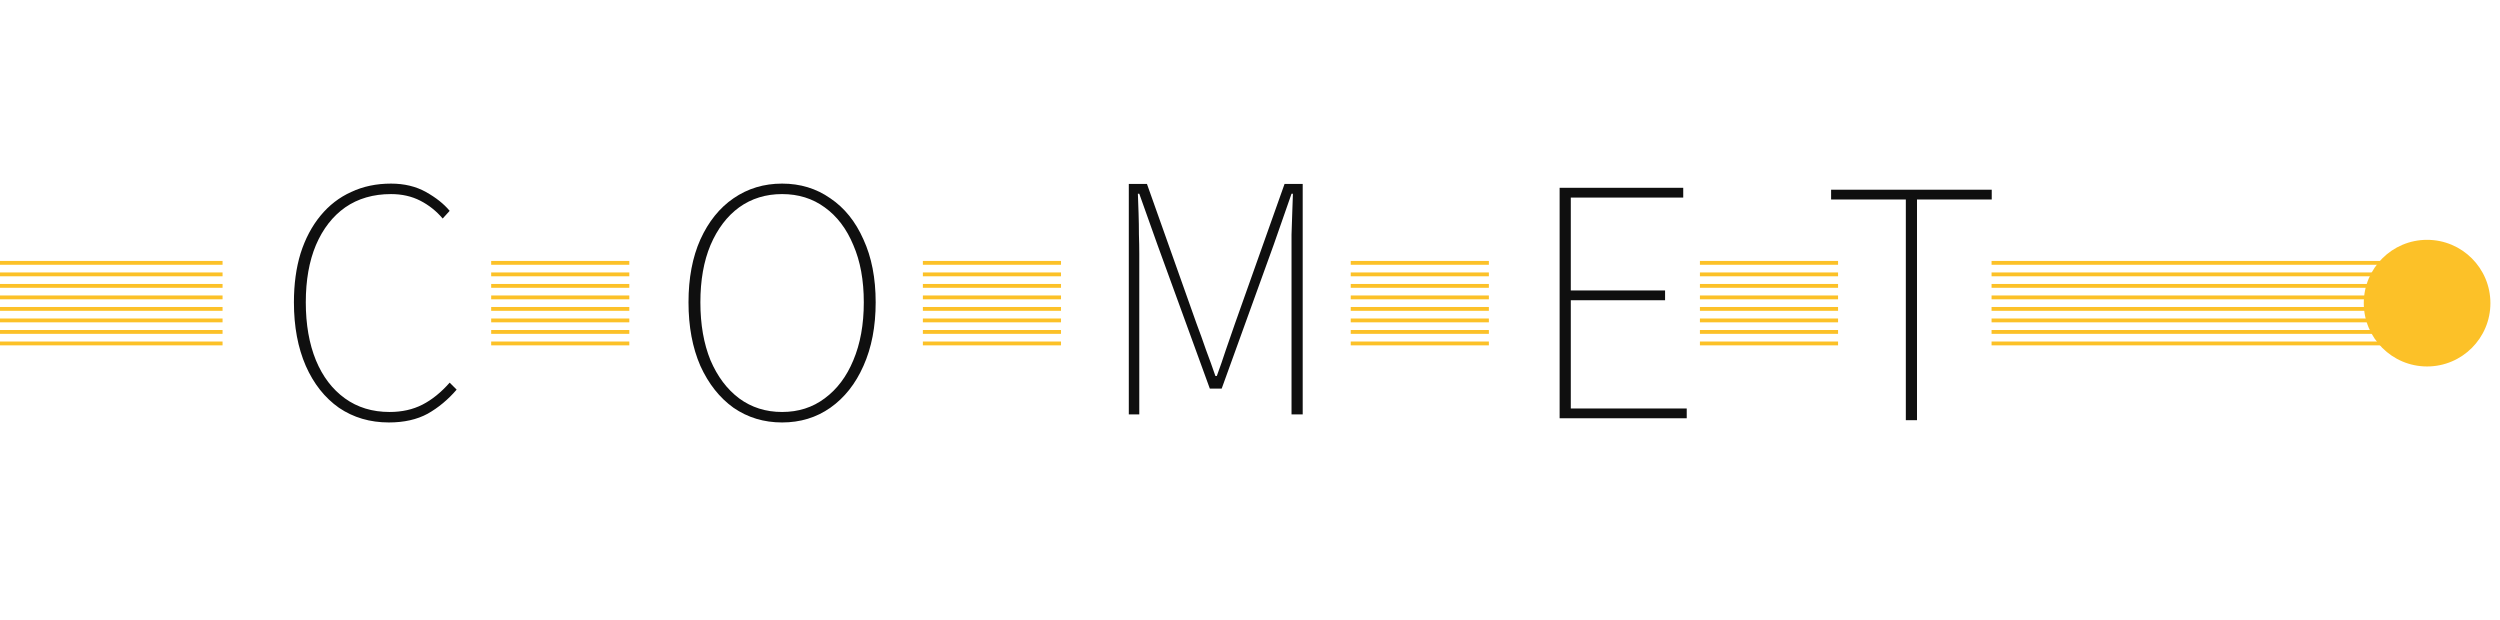
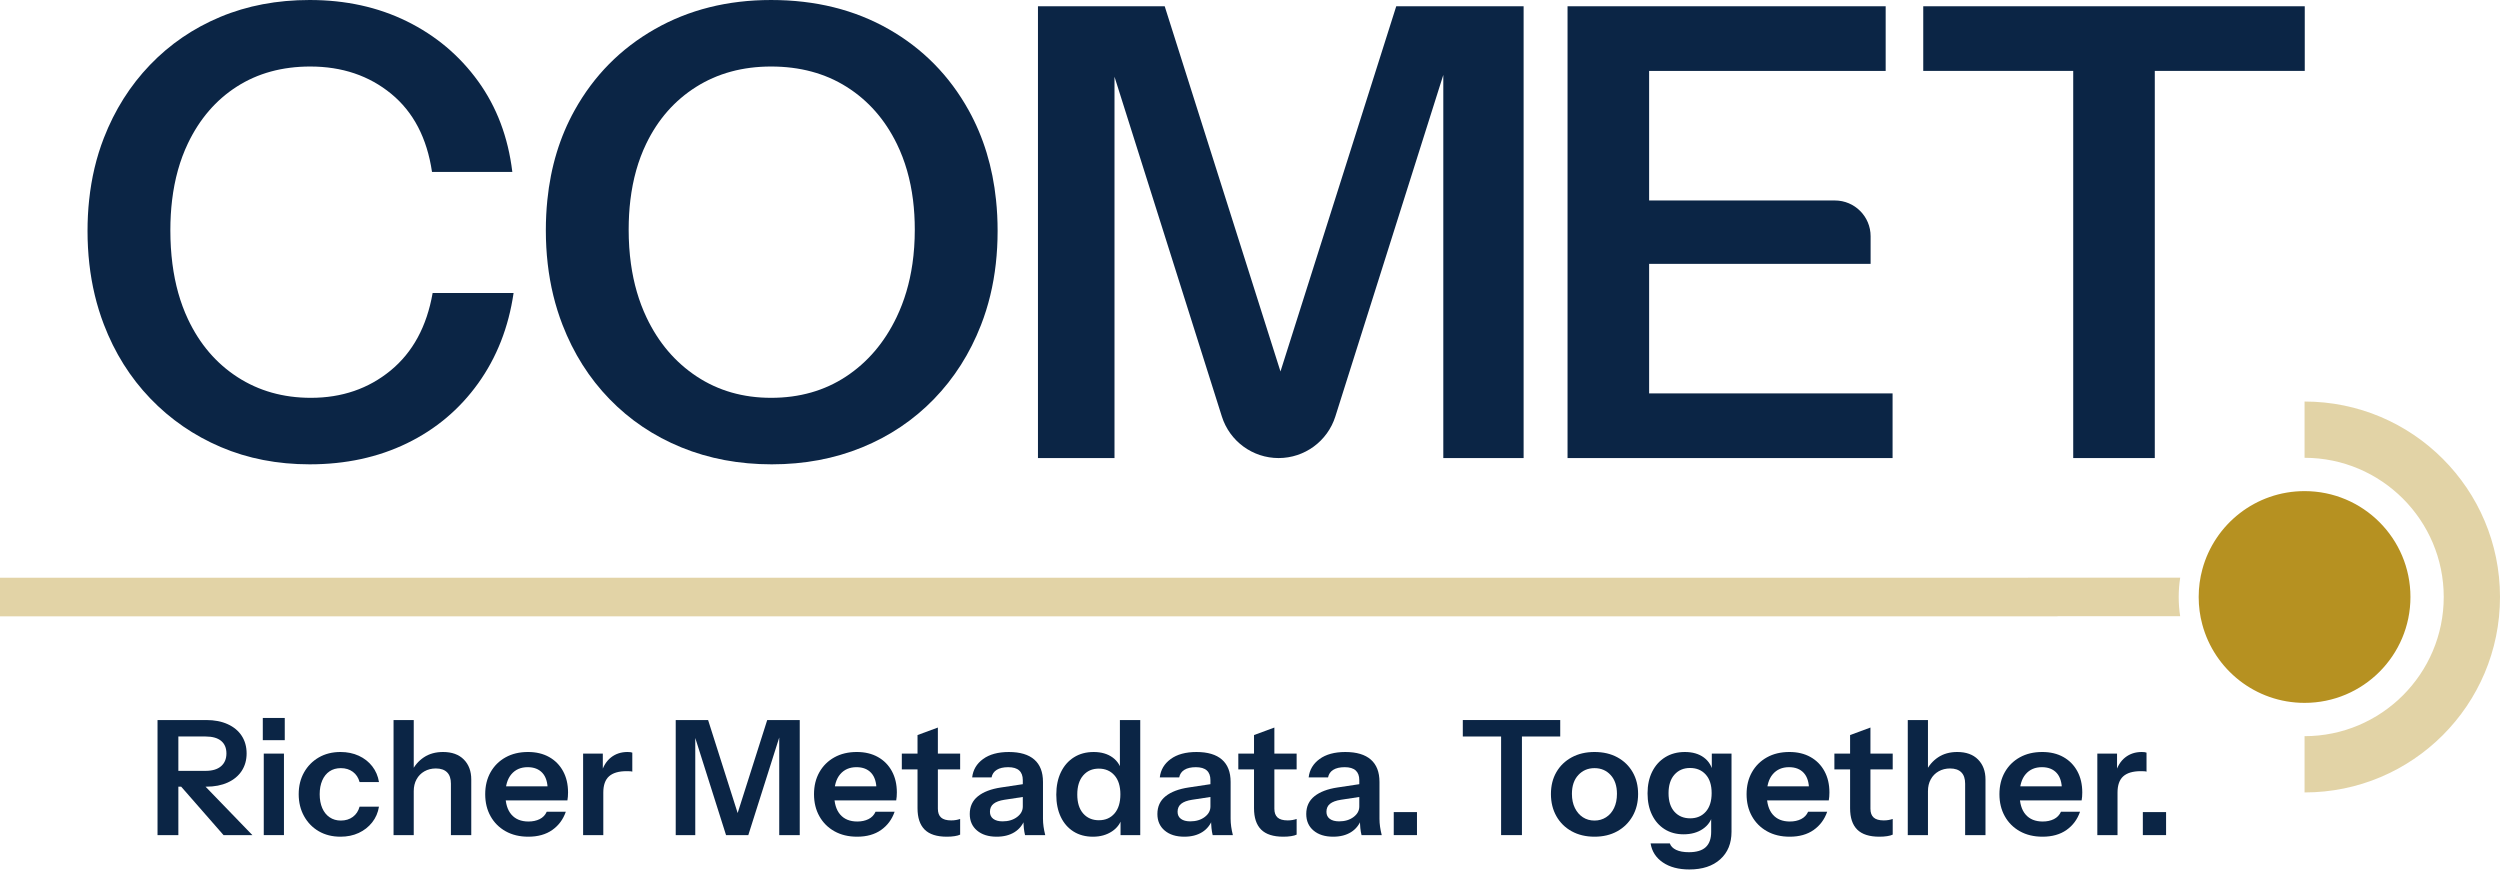
- <svg xmlns="http://www.w3.org/2000/svg" width="1303" height="323" viewBox="0 0 1303 323" fill="none">
-   <rect y="136" width="116" height="2" fill="#FCC128" />
-   <rect x="256" y="136" width="72" height="2" fill="#FCC128" />
-   <rect x="481" y="136" width="72" height="2" fill="#FCC128" />
-   <rect x="704" y="136" width="72" height="2" fill="#FCC128" />
-   <rect x="886" y="136" width="72" height="2" fill="#FCC128" />
-   <rect x="1038" y="136" width="219" height="2" fill="#FCC128" />
-   <rect y="148" width="116" height="2" fill="#FCC128" />
-   <rect x="256" y="148" width="72" height="2" fill="#FCC128" />
-   <rect x="481" y="148" width="72" height="2" fill="#FCC128" />
-   <rect x="704" y="148" width="72" height="2" fill="#FCC128" />
-   <rect x="886" y="148" width="72" height="2" fill="#FCC128" />
-   <rect x="1038" y="148" width="219" height="2" fill="#FCC128" />
-   <rect y="160" width="116" height="2" fill="#FCC128" />
-   <rect x="256" y="160" width="72" height="2" fill="#FCC128" />
-   <rect x="481" y="160" width="72" height="2" fill="#FCC128" />
-   <rect x="704" y="160" width="72" height="2" fill="#FCC128" />
-   <rect x="886" y="160" width="72" height="2" fill="#FCC128" />
-   <rect x="1038" y="160" width="219" height="2" fill="#FCC128" />
-   <rect y="172" width="116" height="2" fill="#FCC128" />
-   <rect x="256" y="172" width="72" height="2" fill="#FCC128" />
-   <rect x="481" y="172" width="72" height="2" fill="#FCC128" />
-   <rect x="704" y="172" width="72" height="2" fill="#FCC128" />
-   <rect x="886" y="172" width="72" height="2" fill="#FCC128" />
-   <rect x="1038" y="172" width="219" height="2" fill="#FCC128" />
-   <rect y="142" width="116" height="2" fill="#FCC128" />
-   <rect x="256" y="142" width="72" height="2" fill="#FCC128" />
-   <rect x="481" y="142" width="72" height="2" fill="#FCC128" />
-   <rect x="704" y="142" width="72" height="2" fill="#FCC128" />
-   <rect x="886" y="142" width="72" height="2" fill="#FCC128" />
-   <rect x="1038" y="142" width="219" height="2" fill="#FCC128" />
-   <rect y="154" width="116" height="2" fill="#FCC128" />
-   <rect x="256" y="154" width="72" height="2" fill="#FCC128" />
-   <rect x="481" y="154" width="72" height="2" fill="#FCC128" />
-   <rect x="704" y="154" width="72" height="2" fill="#FCC128" />
-   <rect x="886" y="154" width="72" height="2" fill="#FCC128" />
-   <rect x="1038" y="154" width="219" height="2" fill="#FCC128" />
-   <rect y="166" width="116" height="2" fill="#FCC128" />
-   <rect x="256" y="166" width="72" height="2" fill="#FCC128" />
-   <rect x="481" y="166" width="72" height="2" fill="#FCC128" />
-   <rect x="704" y="166" width="72" height="2" fill="#FCC128" />
-   <rect x="886" y="166" width="72" height="2" fill="#FCC128" />
-   <rect x="1038" y="166" width="219" height="2" fill="#FCC128" />
-   <rect y="178" width="116" height="2" fill="#FCC128" />
-   <rect x="256" y="178" width="72" height="2" fill="#FCC128" />
-   <rect x="481" y="178" width="72" height="2" fill="#FCC128" />
-   <rect x="704" y="178" width="72" height="2" fill="#FCC128" />
-   <rect x="886" y="178" width="72" height="2" fill="#FCC128" />
-   <rect x="1038" y="178" width="219" height="2" fill="#FCC128" />
-   <circle cx="1265" cy="158" r="33" fill="#FCC128" />
-   <path d="M993.318 219V103.976H954.37V98.88H1038.09V103.976H999.142V219H993.318Z" fill="#0F0F0F" />
-   <path d="M812.873 218V97.88H877.301V102.976H818.697V151.388H867.837V156.484H818.697V212.904H879.121V218H812.873Z" fill="#0F0F0F" />
-   <path d="M588.333 216V95.88H597.797L623.641 168.68C625.34 173.169 626.978 177.719 628.555 182.33C630.254 186.819 631.892 191.369 633.469 195.98H634.197C635.896 191.369 637.473 186.819 638.929 182.33C640.506 177.719 642.084 173.169 643.661 168.68L669.505 95.88H678.969V216H673.145V132.28C673.145 129.125 673.145 125.789 673.145 122.27C673.266 118.63 673.388 114.99 673.509 111.35C673.63 107.71 673.752 104.252 673.873 100.976H673.145L663.863 127.548L636.745 202.532H630.557L603.257 127.548L593.793 100.976H593.065C593.186 104.252 593.308 107.71 593.429 111.35C593.55 114.99 593.611 118.63 593.611 122.27C593.732 125.789 593.793 129.125 593.793 132.28V216H588.333Z" fill="#0F0F0F" />
-   <path d="M407.625 220.184C398.161 220.184 389.729 217.636 382.327 212.54C375.047 207.323 369.284 200.043 365.037 190.7C360.912 181.236 358.849 170.195 358.849 157.576C358.849 144.957 360.912 134.037 365.037 124.816C369.284 115.473 375.047 108.315 382.327 103.34C389.729 98.244 398.161 95.696 407.625 95.696C417.089 95.696 425.461 98.244 432.741 103.34C440.143 108.315 445.906 115.473 450.031 124.816C454.278 134.037 456.401 144.957 456.401 157.576C456.401 170.195 454.278 181.236 450.031 190.7C445.906 200.043 440.143 207.323 432.741 212.54C425.461 217.636 417.089 220.184 407.625 220.184ZM407.625 214.724C416.119 214.724 423.52 212.358 429.829 207.626C436.26 202.894 441.235 196.281 444.753 187.788C448.393 179.173 450.213 169.103 450.213 157.576C450.213 146.049 448.393 136.1 444.753 127.728C441.235 119.235 436.26 112.683 429.829 108.072C423.52 103.461 416.119 101.156 407.625 101.156C399.132 101.156 391.67 103.461 385.239 108.072C378.93 112.683 373.955 119.235 370.315 127.728C366.797 136.1 365.037 146.049 365.037 157.576C365.037 169.103 366.797 179.173 370.315 187.788C373.955 196.281 378.93 202.894 385.239 207.626C391.67 212.358 399.132 214.724 407.625 214.724Z" fill="#0F0F0F" />
-   <path d="M202.696 220.184C192.868 220.184 184.193 217.636 176.67 212.54C169.269 207.323 163.505 200.043 159.38 190.7C155.255 181.236 153.192 170.195 153.192 157.576C153.192 148.112 154.345 139.619 156.65 132.096C159.077 124.452 162.535 117.9 167.024 112.44C171.513 106.98 176.852 102.855 183.04 100.064C189.228 97.152 196.144 95.696 203.788 95.696C210.704 95.696 216.771 97.152 221.988 100.064C227.205 102.976 231.331 106.252 234.364 109.892L230.724 113.896C227.448 110.013 223.565 106.919 219.076 104.614C214.587 102.309 209.491 101.156 203.788 101.156C194.567 101.156 186.619 103.461 179.946 108.072C173.394 112.683 168.298 119.235 164.658 127.728C161.139 136.1 159.38 146.049 159.38 157.576C159.38 169.103 161.139 179.173 164.658 187.788C168.177 196.281 173.212 202.894 179.764 207.626C186.316 212.358 194.081 214.724 203.06 214.724C209.491 214.724 215.193 213.45 220.168 210.902C225.143 208.354 229.875 204.532 234.364 199.436L238.004 203.076C233.515 208.293 228.479 212.479 222.898 215.634C217.317 218.667 210.583 220.184 202.696 220.184Z" fill="#0F0F0F" />
+ <svg xmlns="http://www.w3.org/2000/svg" id="Layer_1" width="1001.123" height="348.176" version="1.1" viewBox="0 0 1001.123 348.176">
+   <path d="M205.664,117.342c-2.014,13.742-6.747,25.802-14.197,36.187-7.455,10.39-16.962,18.384-28.52,23.994-11.558,5.615-24.544,8.417-38.947,8.417-12.901,0-24.75-2.305-35.557-6.911-10.802-4.605-20.224-11.093-28.266-19.473-8.042-8.375-14.239-18.252-18.596-29.646-2.908-7.598-4.838-15.682-5.806-24.248-.481-4.277-.724-8.671-.724-13.192,0-4.235.212-8.359.64-12.362.931-8.835,2.892-17.11,5.89-24.829,4.357-11.22,10.511-20.98,18.469-29.271,7.957-8.291,17.337-14.699,28.145-19.225C98.997,2.263,110.936,0,124.001,0c14.403,0,27.388,2.85,38.947,8.544,11.558,5.694,21.065,13.694,28.52,23.994,7.45,10.305,12.018,22.408,13.694,36.314h-32.163c-2.009-13.573-7.455-23.999-16.333-31.285-8.883-7.286-19.685-10.929-32.417-10.929-11.225,0-21.023,2.681-29.398,8.037-8.38,5.367-14.91,12.943-19.6,22.741-3.215,6.72-5.324,14.286-6.334,22.693-.465,3.86-.698,7.894-.698,12.108,0,4.7.275,9.184.825,13.446,1.052,8.185,3.125,15.555,6.207,22.112,4.69,9.967,11.31,17.713,19.854,23.243,8.539,5.525,18.342,8.291,29.398,8.291,12.394,0,23.032-3.643,31.909-10.929,8.877-7.291,14.487-17.628,16.835-31.037h32.417Z" fill="#0b2545" />
+   <path d="M398.864,80.109c-1.369-13.245-5.012-25.21-10.929-35.885-7.709-13.9-18.384-24.75-32.036-32.538-13.657-7.788-29.361-11.685-47.116-11.685-17.422,0-32.956,3.897-46.608,11.685-13.657,7.788-24.332,18.596-32.036,32.417-5.959,10.675-9.607,22.677-10.955,36.007-.402,3.923-.603,7.957-.603,12.108,0,4.611.249,9.089.751,13.446.989,8.624,2.956,16.75,5.906,24.369,4.436,11.479,10.717,21.403,18.844,29.778,8.127,8.375,17.718,14.826,28.774,19.346,11.056,4.526,23.116,6.784,36.181,6.784s25.126-2.258,36.181-6.784c11.056-4.521,20.647-10.971,28.774-19.346,8.121-8.375,14.403-18.257,18.844-29.651,2.977-7.635,4.954-15.799,5.932-24.496.481-4.267.724-8.666.724-13.192,0-4.235-.206-8.359-.629-12.362ZM365.38,105.663c-1.116,7.751-3.231,14.873-6.34,21.356-4.859,10.136-11.6,18.051-20.229,23.746-8.629,5.694-18.633,8.544-30.027,8.544-11.225,0-21.149-2.85-29.773-8.544-8.629-5.694-15.328-13.567-20.103-23.619-3.072-6.466-5.155-13.626-6.25-21.483-.608-4.352-.909-8.914-.909-13.694,0-4.124.227-8.079.682-11.86,1.005-8.354,3.12-15.878,6.35-22.566,4.69-9.713,11.347-17.295,19.976-22.741,8.629-5.441,18.633-8.164,30.027-8.164,11.558,0,21.652,2.723,30.281,8.164,8.624,5.446,15.328,13.065,20.103,22.868,3.273,6.715,5.42,14.191,6.451,22.44.471,3.791.708,7.746.708,11.86,0,4.764-.317,9.332-.946,13.694Z" fill="#0b2545" />
+   <path d="M610.131,2.511v180.917h-32.163V30.011l-15.836,50.098-8.074,25.554-19.32,61.117c-3.135,9.914-12.33,16.65-22.725,16.65s-19.595-6.741-22.725-16.655l-19.309-61.111-8.074-25.554-15.603-49.379v152.699h-30.651V2.511h50.753l24.597,77.597,8.1,25.554,13.663,43.097,13.663-43.097,8.1-25.554,24.597-77.597h51.007Z" fill="#0b2545" />
+   <path d="M757.881,157.547v25.882h-130.159V2.511h127.394v25.882h-94.728v51.89h74.388c7.905,0,14.308,6.403,14.308,14.308v11.072h-88.695v51.885h97.494Z" fill="#0b2545" />
+   <polygon points="922.937 2.511 922.937 28.393 862.883 28.393 862.883 183.429 830.218 183.429 830.218 28.393 770.164 28.393 770.164 2.511 922.937 2.511" fill="#0b2545" />
+   <path d="M922.859,160.793v22.534c30.727,0,55.731,25.004,55.731,55.74s-25.004,55.731-55.731,55.731v22.534c43.229,0,78.264-35.036,78.264-78.264s-35.036-78.274-78.264-78.274Z" fill="#e2d3a6" />
+   <path d="M872.461,239.066c0,2.59.19,5.17.59,7.7h-49.08v.05H0v-15.45h812.08v-.05h60.98c-.4,2.55-.6,5.14-.6,7.75Z" fill="#e2d3a6" />
+   <g>
+     <path d="M63.081,334.417v-46.08h19.506c3.294,0,6.16.555,8.599,1.664,2.438,1.11,4.31,2.667,5.614,4.672,1.305,2.006,1.957,4.353,1.957,7.04,0,2.646-.652,4.971-1.957,6.977s-3.176,3.562-5.614,4.672-5.305,1.664-8.599,1.664h-12.961v-6.336h12.705c2.695,0,4.758-.618,6.191-1.856,1.434-1.237,2.15-2.944,2.15-5.12s-.707-3.85-2.118-5.023-3.487-1.761-6.224-1.761h-10.908v39.488h-8.342ZM89.517,334.417l-20.597-23.552h9.368l22.779,23.552h-11.551Z" fill="#0b2545" />
+     <path d="M105.238,296.401v-8.896h8.791v8.896h-8.791ZM105.623,334.417v-32.64h8.085v32.64h-8.085Z" fill="#0b2545" />
+     <path d="M136.359,335.056c-3.295,0-6.191-.725-8.695-2.176-2.502-1.45-4.47-3.466-5.902-6.048-1.434-2.581-2.15-5.514-2.15-8.8s.717-6.197,2.15-8.736c1.433-2.538,3.4-4.533,5.902-5.983,2.504-1.45,5.4-2.177,8.695-2.177,2.695,0,5.133.502,7.314,1.504,2.182,1.003,3.979,2.411,5.391,4.225s2.31,3.915,2.695,6.304h-7.765c-.472-1.749-1.37-3.114-2.694-4.096-1.327-.981-2.932-1.473-4.812-1.473-1.756,0-3.264.428-4.524,1.28-1.263.854-2.235,2.07-2.919,3.648-.686,1.579-1.027,3.414-1.027,5.504,0,2.134.342,3.99,1.027,5.567.684,1.579,1.668,2.807,2.951,3.681,1.283.875,2.78,1.312,4.492,1.312,1.881,0,3.485-.49,4.812-1.472,1.324-.981,2.223-2.346,2.694-4.096h7.765c-.386,2.39-1.295,4.49-2.728,6.304-1.434,1.813-3.23,3.222-5.39,4.224-2.161,1.002-4.588,1.504-7.283,1.504Z" fill="#0b2545" />
+     <path d="M157.597,334.417v-46.08h8.085v46.08h-8.085ZM180.568,334.417v-20.608c0-2.005-.513-3.52-1.539-4.544-1.027-1.023-2.525-1.536-4.492-1.536-1.711,0-3.24.385-4.588,1.152-1.348.769-2.396,1.835-3.145,3.2-.748,1.366-1.122,2.944-1.122,4.736l-.835-7.809c1.112-2.389,2.738-4.298,4.877-5.728s4.705-2.145,7.7-2.145c3.55,0,6.32,1.003,8.31,3.008,1.989,2.007,2.984,4.673,2.984,8v22.272h-8.15Z" fill="#0b2545" />
+     <path d="M211.561,335.056c-3.465,0-6.491-.725-9.079-2.176-2.589-1.45-4.6-3.456-6.032-6.016-1.434-2.561-2.149-5.504-2.149-8.832s.716-6.261,2.149-8.8c1.433-2.538,3.433-4.522,6-5.952,2.566-1.43,5.56-2.145,8.983-2.145,3.25,0,6.073.672,8.47,2.017,2.396,1.344,4.256,3.231,5.583,5.664,1.324,2.432,1.988,5.27,1.988,8.512,0,.598-.021,1.152-.064,1.664s-.107,1.023-.191,1.536h-27.913v-5.632h21.688l-1.668,1.535c0-3.071-.706-5.376-2.117-6.912-1.412-1.535-3.381-2.304-5.904-2.304-2.738,0-4.908.939-6.513,2.816-1.604,1.878-2.406,4.587-2.406,8.128,0,3.499.802,6.176,2.406,8.032,1.604,1.855,3.882,2.783,6.834,2.783,1.71,0,3.208-.319,4.491-.96,1.283-.64,2.225-1.621,2.824-2.943h7.635c-1.069,3.071-2.877,5.504-5.422,7.296s-5.742,2.688-9.593,2.688Z" fill="#0b2545" />
+     <path d="M233.505,334.417v-32.64h7.893v7.872h.193v24.768h-8.086ZM241.591,317.392l-.835-7.743c.771-2.773,2.075-4.886,3.914-6.336s4.042-2.177,6.609-2.177c.898,0,1.54.086,1.925.256v7.616c-.215-.085-.514-.138-.898-.16-.385-.021-.855-.031-1.411-.031-3.124,0-5.454.683-6.994,2.048-1.54,1.366-2.31,3.542-2.31,6.527Z" fill="#0b2545" />
+     <path d="M270.593,334.417v-46.08h12.962l14.116,44.416h-4.556l14.116-44.416h13.026v46.08h-8.214v-43.328h1.348l-13.73,43.328h-8.92l-13.604-42.944h1.283v42.944h-7.828Z" fill="#0b2545" />
+     <path d="M343.23,335.056c-3.465,0-6.492-.725-9.08-2.176-2.588-1.45-4.599-3.456-6.031-6.016-1.434-2.561-2.15-5.504-2.15-8.832s.717-6.261,2.15-8.8c1.433-2.538,3.433-4.522,6-5.952,2.566-1.43,5.56-2.145,8.982-2.145,3.25,0,6.074.672,8.471,2.017,2.395,1.344,4.256,3.231,5.582,5.664,1.325,2.432,1.989,5.27,1.989,8.512,0,.598-.022,1.152-.064,1.664-.043.512-.107,1.023-.192,1.536h-27.912v-5.632h21.688l-1.668,1.535c0-3.071-.705-5.376-2.117-6.912-1.412-1.535-3.38-2.304-5.903-2.304-2.738,0-4.909.939-6.513,2.816-1.604,1.878-2.406,4.587-2.406,8.128,0,3.499.802,6.176,2.406,8.032,1.604,1.855,3.882,2.783,6.834,2.783,1.71,0,3.207-.319,4.49-.96,1.284-.64,2.225-1.621,2.824-2.943h7.636c-1.069,3.071-2.878,5.504-5.423,7.296s-5.742,2.688-9.592,2.688Z" fill="#0b2545" />
+     <path d="M361.132,308.113v-6.336h23.357v6.336h-23.357ZM379.163,335.056c-4.021,0-6.984-.948-8.887-2.848-1.904-1.898-2.855-4.746-2.855-8.544v-29.312l8.148-3.008v32.513c0,1.578.428,2.752,1.283,3.52s2.203,1.152,4.043,1.152c.727,0,1.38-.054,1.957-.16.578-.106,1.123-.245,1.637-.416v6.271c-.514.257-1.242.458-2.182.608-.941.149-1.989.224-3.145.224Z" fill="#0b2545" />
+     <path d="M399.119,335.056c-3.294,0-5.915-.82-7.86-2.464-1.947-1.642-2.92-3.85-2.92-6.624,0-2.985,1.092-5.354,3.273-7.104,2.182-1.749,5.261-2.922,9.239-3.521l10.202-1.536v5.12l-8.854,1.345c-1.925.299-3.369.832-4.331,1.6-.963.768-1.443,1.835-1.443,3.2,0,1.237.448,2.187,1.347,2.848.898.662,2.139.992,3.722.992,2.311,0,4.234-.576,5.775-1.729,1.539-1.151,2.31-2.56,2.31-4.224l.898,4.928c-.856,2.348-2.257,4.128-4.203,5.345-1.946,1.216-4.331,1.823-7.154,1.823ZM410.477,334.417c-.214-.853-.375-1.792-.481-2.816-.107-1.023-.16-2.261-.16-3.712h-.257v-15.487c0-1.706-.481-2.997-1.444-3.872-.962-.874-2.428-1.312-4.395-1.312-1.926,0-3.455.353-4.588,1.057-1.135.703-1.829,1.718-2.086,3.04h-7.764c.342-3.029,1.797-5.482,4.363-7.36,2.566-1.877,6.01-2.816,10.33-2.816,4.492,0,7.893,1.015,10.203,3.04,2.311,2.027,3.465,5.003,3.465,8.929v14.783c0,1.024.074,2.07.225,3.137.149,1.066.374,2.197.674,3.392h-8.085Z" fill="#0b2545" />
+     <path d="M448.72,334.417v-7.36l.642.128c-.557,2.391-1.903,4.3-4.042,5.729-2.141,1.43-4.685,2.144-7.637,2.144-2.994,0-5.594-.692-7.796-2.08-2.204-1.386-3.903-3.338-5.101-5.855-1.199-2.518-1.797-5.482-1.797-8.896,0-3.456.619-6.464,1.86-9.023,1.24-2.561,2.983-4.544,5.229-5.952s4.865-2.112,7.861-2.112c3.079,0,5.624.736,7.635,2.208,2.011,1.473,3.251,3.511,3.723,6.112l-.835.063v-21.184h8.149v46.08h-7.893ZM440.058,328.464c2.608,0,4.693-.906,6.256-2.72,1.561-1.813,2.342-4.362,2.342-7.648s-.792-5.823-2.374-7.615c-1.583-1.792-3.679-2.688-6.288-2.688-2.566,0-4.643.907-6.225,2.72-1.582,1.814-2.374,4.363-2.374,7.648s.792,5.824,2.374,7.616,3.679,2.688,6.289,2.688Z" fill="#0b2545" />
+     <path d="M474.257,335.056c-3.295,0-5.914-.82-7.859-2.464-1.947-1.642-2.92-3.85-2.92-6.624,0-2.985,1.091-5.354,3.271-7.104,2.182-1.749,5.262-2.922,9.24-3.521l10.203-1.536v5.12l-8.855,1.345c-1.924.299-3.369.832-4.33,1.6-.963.768-1.445,1.835-1.445,3.2,0,1.237.449,2.187,1.348,2.848.898.662,2.139.992,3.723.992,2.309,0,4.234-.576,5.775-1.729,1.539-1.151,2.309-2.56,2.309-4.224l.898,4.928c-.855,2.348-2.256,4.128-4.203,5.345-1.947,1.216-4.33,1.823-7.154,1.823ZM485.615,334.417c-.215-.853-.375-1.792-.48-2.816-.107-1.023-.16-2.261-.16-3.712h-.258v-15.487c0-1.706-.48-2.997-1.443-3.872-.963-.874-2.428-1.312-4.395-1.312-1.926,0-3.455.353-4.588,1.057-1.135.703-1.83,1.718-2.086,3.04h-7.764c.342-3.029,1.797-5.482,4.363-7.36,2.566-1.877,6.01-2.816,10.33-2.816,4.492,0,7.893,1.015,10.203,3.04,2.309,2.027,3.465,5.003,3.465,8.929v14.783c0,1.024.074,2.07.225,3.137.148,1.066.373,2.197.674,3.392h-8.086Z" fill="#0b2545" />
+     <path d="M495.882,308.113v-6.336h23.355v6.336h-23.355ZM513.911,335.056c-4.021,0-6.984-.948-8.887-2.848-1.904-1.898-2.855-4.746-2.855-8.544v-29.312l8.15-3.008v32.513c0,1.578.426,2.752,1.283,3.52.854.768,2.201,1.152,4.041,1.152.727,0,1.381-.054,1.957-.16.578-.106,1.123-.245,1.637-.416v6.271c-.514.257-1.24.458-2.182.608-.941.149-1.988.224-3.145.224Z" fill="#0b2545" />
+     <path d="M533.868,335.056c-3.295,0-5.914-.82-7.861-2.464-1.947-1.642-2.92-3.85-2.92-6.624,0-2.985,1.092-5.354,3.273-7.104,2.182-1.749,5.262-2.922,9.24-3.521l10.201-1.536v5.12l-8.854,1.345c-1.926.299-3.369.832-4.332,1.6s-1.443,1.835-1.443,3.2c0,1.237.449,2.187,1.348,2.848.898.662,2.139.992,3.721.992,2.311,0,4.236-.576,5.775-1.729,1.541-1.151,2.311-2.56,2.311-4.224l.898,4.928c-.857,2.348-2.258,4.128-4.203,5.345-1.947,1.216-4.332,1.823-7.154,1.823ZM545.226,334.417c-.215-.853-.375-1.792-.482-2.816-.107-1.023-.16-2.261-.16-3.712h-.256v-15.487c0-1.706-.482-2.997-1.443-3.872-.963-.874-2.43-1.312-4.396-1.312-1.924,0-3.455.353-4.588,1.057-1.133.703-1.828,1.718-2.086,3.04h-7.764c.342-3.029,1.797-5.482,4.363-7.36,2.566-1.877,6.01-2.816,10.332-2.816,4.49,0,7.891,1.015,10.201,3.04,2.311,2.027,3.465,5.003,3.465,8.929v14.783c0,1.024.074,2.07.225,3.137s.375,2.197.674,3.392h-8.084Z" fill="#0b2545" />
+     <path d="M558.124,334.417v-9.216h9.303v9.216h-9.303Z" fill="#0b2545" />
+     <path d="M601.115,334.417v-39.488h-15.336v-6.592h39.014v6.592h-15.336v39.488h-8.342Z" fill="#0b2545" />
+     <path d="M638.523,335.056c-3.465,0-6.512-.725-9.143-2.176-2.631-1.45-4.674-3.466-6.129-6.048-1.455-2.581-2.182-5.536-2.182-8.864s.727-6.25,2.182-8.768,3.498-4.49,6.129-5.92,5.678-2.145,9.143-2.145c3.508,0,6.566.715,9.176,2.145s4.643,3.402,6.096,5.92c1.455,2.518,2.182,5.439,2.182,8.768s-.736,6.283-2.213,8.864c-1.477,2.582-3.52,4.598-6.127,6.048-2.611,1.451-5.648,2.176-9.113,2.176ZM638.523,328.592c1.711,0,3.252-.437,4.621-1.312,1.367-.874,2.438-2.112,3.207-3.712.771-1.601,1.156-3.488,1.156-5.664,0-3.2-.846-5.717-2.535-7.553-1.689-1.834-3.84-2.752-6.449-2.752s-4.77.918-6.48,2.752c-1.711,1.836-2.566,4.353-2.566,7.553,0,2.176.395,4.063,1.188,5.664.791,1.6,1.861,2.838,3.207,3.712,1.348.875,2.898,1.312,4.652,1.312Z" fill="#0b2545" />
+     <path d="M676.509,348.176c-4.322,0-7.861-.938-10.621-2.815-2.758-1.878-4.395-4.416-4.908-7.616h7.699c.387,1.108,1.23,1.973,2.535,2.592,1.305.618,3.006.928,5.102.928,3.037,0,5.283-.672,6.738-2.016,1.453-1.344,2.182-3.382,2.182-6.112v-7.04l.576.128c-.514,2.391-1.818,4.3-3.914,5.729-2.096,1.43-4.662,2.144-7.699,2.144-2.91,0-5.445-.682-7.604-2.048-2.162-1.365-3.84-3.273-5.037-5.728-1.199-2.453-1.797-5.322-1.797-8.608,0-3.328.619-6.229,1.861-8.704,1.24-2.474,2.982-4.405,5.229-5.792,2.246-1.386,4.865-2.08,7.861-2.08,3.08,0,5.613.736,7.604,2.208,1.988,1.473,3.219,3.511,3.689,6.112l-.514.063v-7.743h7.893v31.296c0,4.649-1.508,8.33-4.523,11.04-3.016,2.709-7.135,4.063-12.352,4.063ZM676.829,327.697c2.607,0,4.693-.886,6.256-2.656,1.561-1.771,2.342-4.256,2.342-7.456s-.791-5.674-2.373-7.424c-1.584-1.749-3.68-2.624-6.289-2.624-2.566,0-4.643.886-6.225,2.656s-2.373,4.256-2.373,7.456.791,5.675,2.373,7.424c1.582,1.75,3.68,2.624,6.289,2.624Z" fill="#0b2545" />
+     <path d="M716.675,335.056c-3.465,0-6.492-.725-9.078-2.176-2.59-1.45-4.6-3.456-6.033-6.016-1.434-2.561-2.148-5.504-2.148-8.832s.715-6.261,2.148-8.8c1.434-2.538,3.434-4.522,6-5.952s5.561-2.145,8.984-2.145c3.25,0,6.072.672,8.469,2.017,2.396,1.344,4.256,3.231,5.582,5.664,1.326,2.432,1.99,5.27,1.99,8.512,0,.598-.021,1.152-.064,1.664s-.107,1.023-.193,1.536h-27.912v-5.632h21.689l-1.668,1.535c0-3.071-.707-5.376-2.119-6.912-1.41-1.535-3.379-2.304-5.902-2.304-2.738,0-4.908.939-6.514,2.816-1.604,1.878-2.406,4.587-2.406,8.128,0,3.499.803,6.176,2.406,8.032,1.605,1.855,3.883,2.783,6.834,2.783,1.711,0,3.209-.319,4.492-.96,1.283-.64,2.223-1.621,2.822-2.943h7.637c-1.07,3.071-2.877,5.504-5.422,7.296s-5.744,2.688-9.594,2.688Z" fill="#0b2545" />
+     <path d="M734.579,308.113v-6.336h23.355v6.336h-23.355ZM752.609,335.056c-4.021,0-6.984-.948-8.887-2.848-1.904-1.898-2.855-4.746-2.855-8.544v-29.312l8.15-3.008v32.513c0,1.578.426,2.752,1.283,3.52.854.768,2.201,1.152,4.041,1.152.727,0,1.381-.054,1.957-.16.578-.106,1.123-.245,1.637-.416v6.271c-.514.257-1.24.458-2.182.608-.941.149-1.988.224-3.145.224Z" fill="#0b2545" />
+     <path d="M763.966,334.417v-46.08h8.084v46.08h-8.084ZM786.937,334.417v-20.608c0-2.005-.512-3.52-1.539-4.544-1.027-1.023-2.525-1.536-4.492-1.536-1.711,0-3.24.385-4.588,1.152-1.348.769-2.396,1.835-3.145,3.2-.748,1.366-1.123,2.944-1.123,4.736l-.834-7.809c1.113-2.389,2.738-4.298,4.877-5.728s4.705-2.145,7.701-2.145c3.549,0,6.32,1.003,8.309,3.008,1.988,2.007,2.984,4.673,2.984,8v22.272h-8.15Z" fill="#0b2545" />
+     <path d="M817.931,335.056c-3.465,0-6.492-.725-9.08-2.176-2.588-1.45-4.6-3.456-6.031-6.016-1.434-2.561-2.15-5.504-2.15-8.832s.717-6.261,2.15-8.8c1.432-2.538,3.434-4.522,6-5.952s5.561-2.145,8.982-2.145c3.25,0,6.074.672,8.471,2.017,2.395,1.344,4.256,3.231,5.582,5.664,1.326,2.432,1.988,5.27,1.988,8.512,0,.598-.021,1.152-.062,1.664-.045.512-.107,1.023-.193,1.536h-27.912v-5.632h21.688l-1.668,1.535c0-3.071-.705-5.376-2.117-6.912-1.412-1.535-3.381-2.304-5.904-2.304-2.738,0-4.908.939-6.512,2.816-1.605,1.878-2.406,4.587-2.406,8.128,0,3.499.801,6.176,2.406,8.032,1.604,1.855,3.881,2.783,6.834,2.783,1.709,0,3.207-.319,4.49-.96,1.283-.64,2.225-1.621,2.824-2.943h7.635c-1.068,3.071-2.877,5.504-5.422,7.296s-5.742,2.688-9.592,2.688Z" fill="#0b2545" />
+     <path d="M839.874,334.417v-32.64h7.893v7.872h.193v24.768h-8.086ZM847.96,317.392l-.834-7.743c.77-2.773,2.074-4.886,3.914-6.336,1.838-1.45,4.043-2.177,6.609-2.177.898,0,1.539.086,1.924.256v7.616c-.215-.085-.512-.138-.898-.16-.385-.021-.855-.031-1.41-.031-3.123,0-5.455.683-6.994,2.048-1.541,1.366-2.311,3.542-2.311,6.527Z" fill="#0b2545" />
+     <path d="M858.099,334.417v-9.216h9.305v9.216h-9.305Z" fill="#0b2545" />
+   </g>
+   <path d="M965.261,239.066c0,23.41-18.98,42.4-42.4,42.4-19.62,0-36.13-13.33-40.96-31.42-.95-3.5-1.44-7.18-1.44-10.98,0-3.85.51-7.59,1.48-11.13,4.88-18.02,21.35-31.27,40.92-31.27,23.42,0,42.4,18.98,42.4,42.4Z" fill="#b69121" />
</svg>
